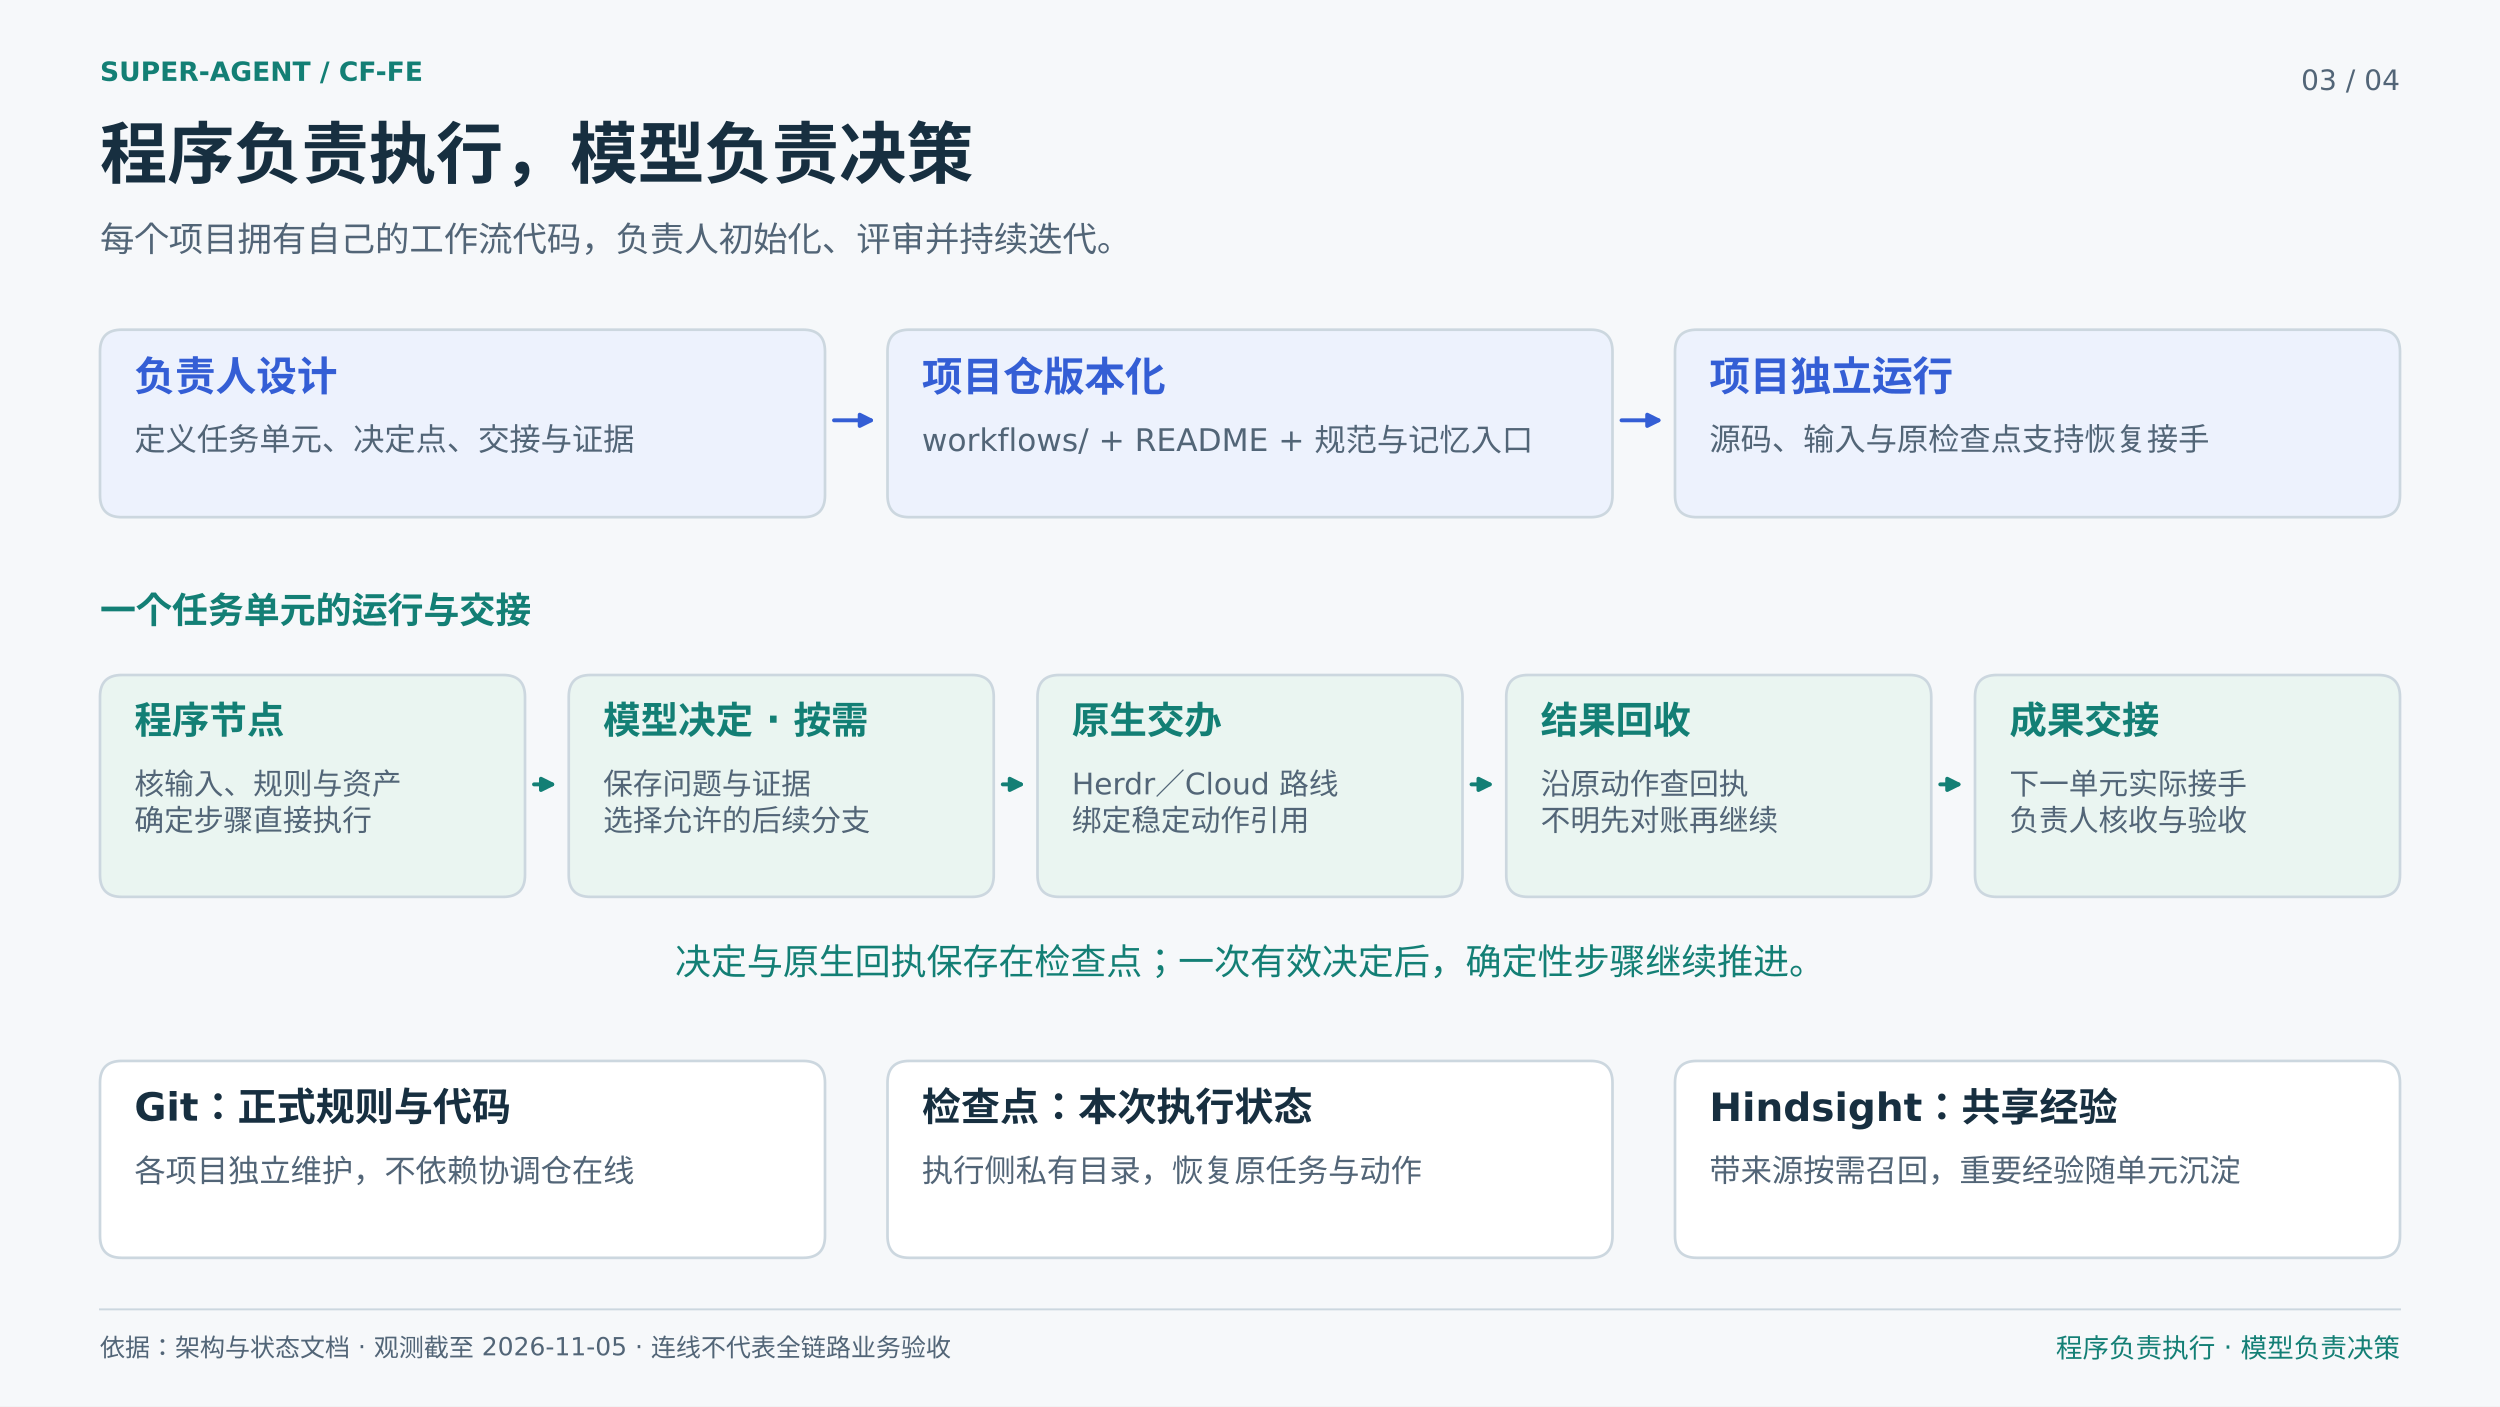
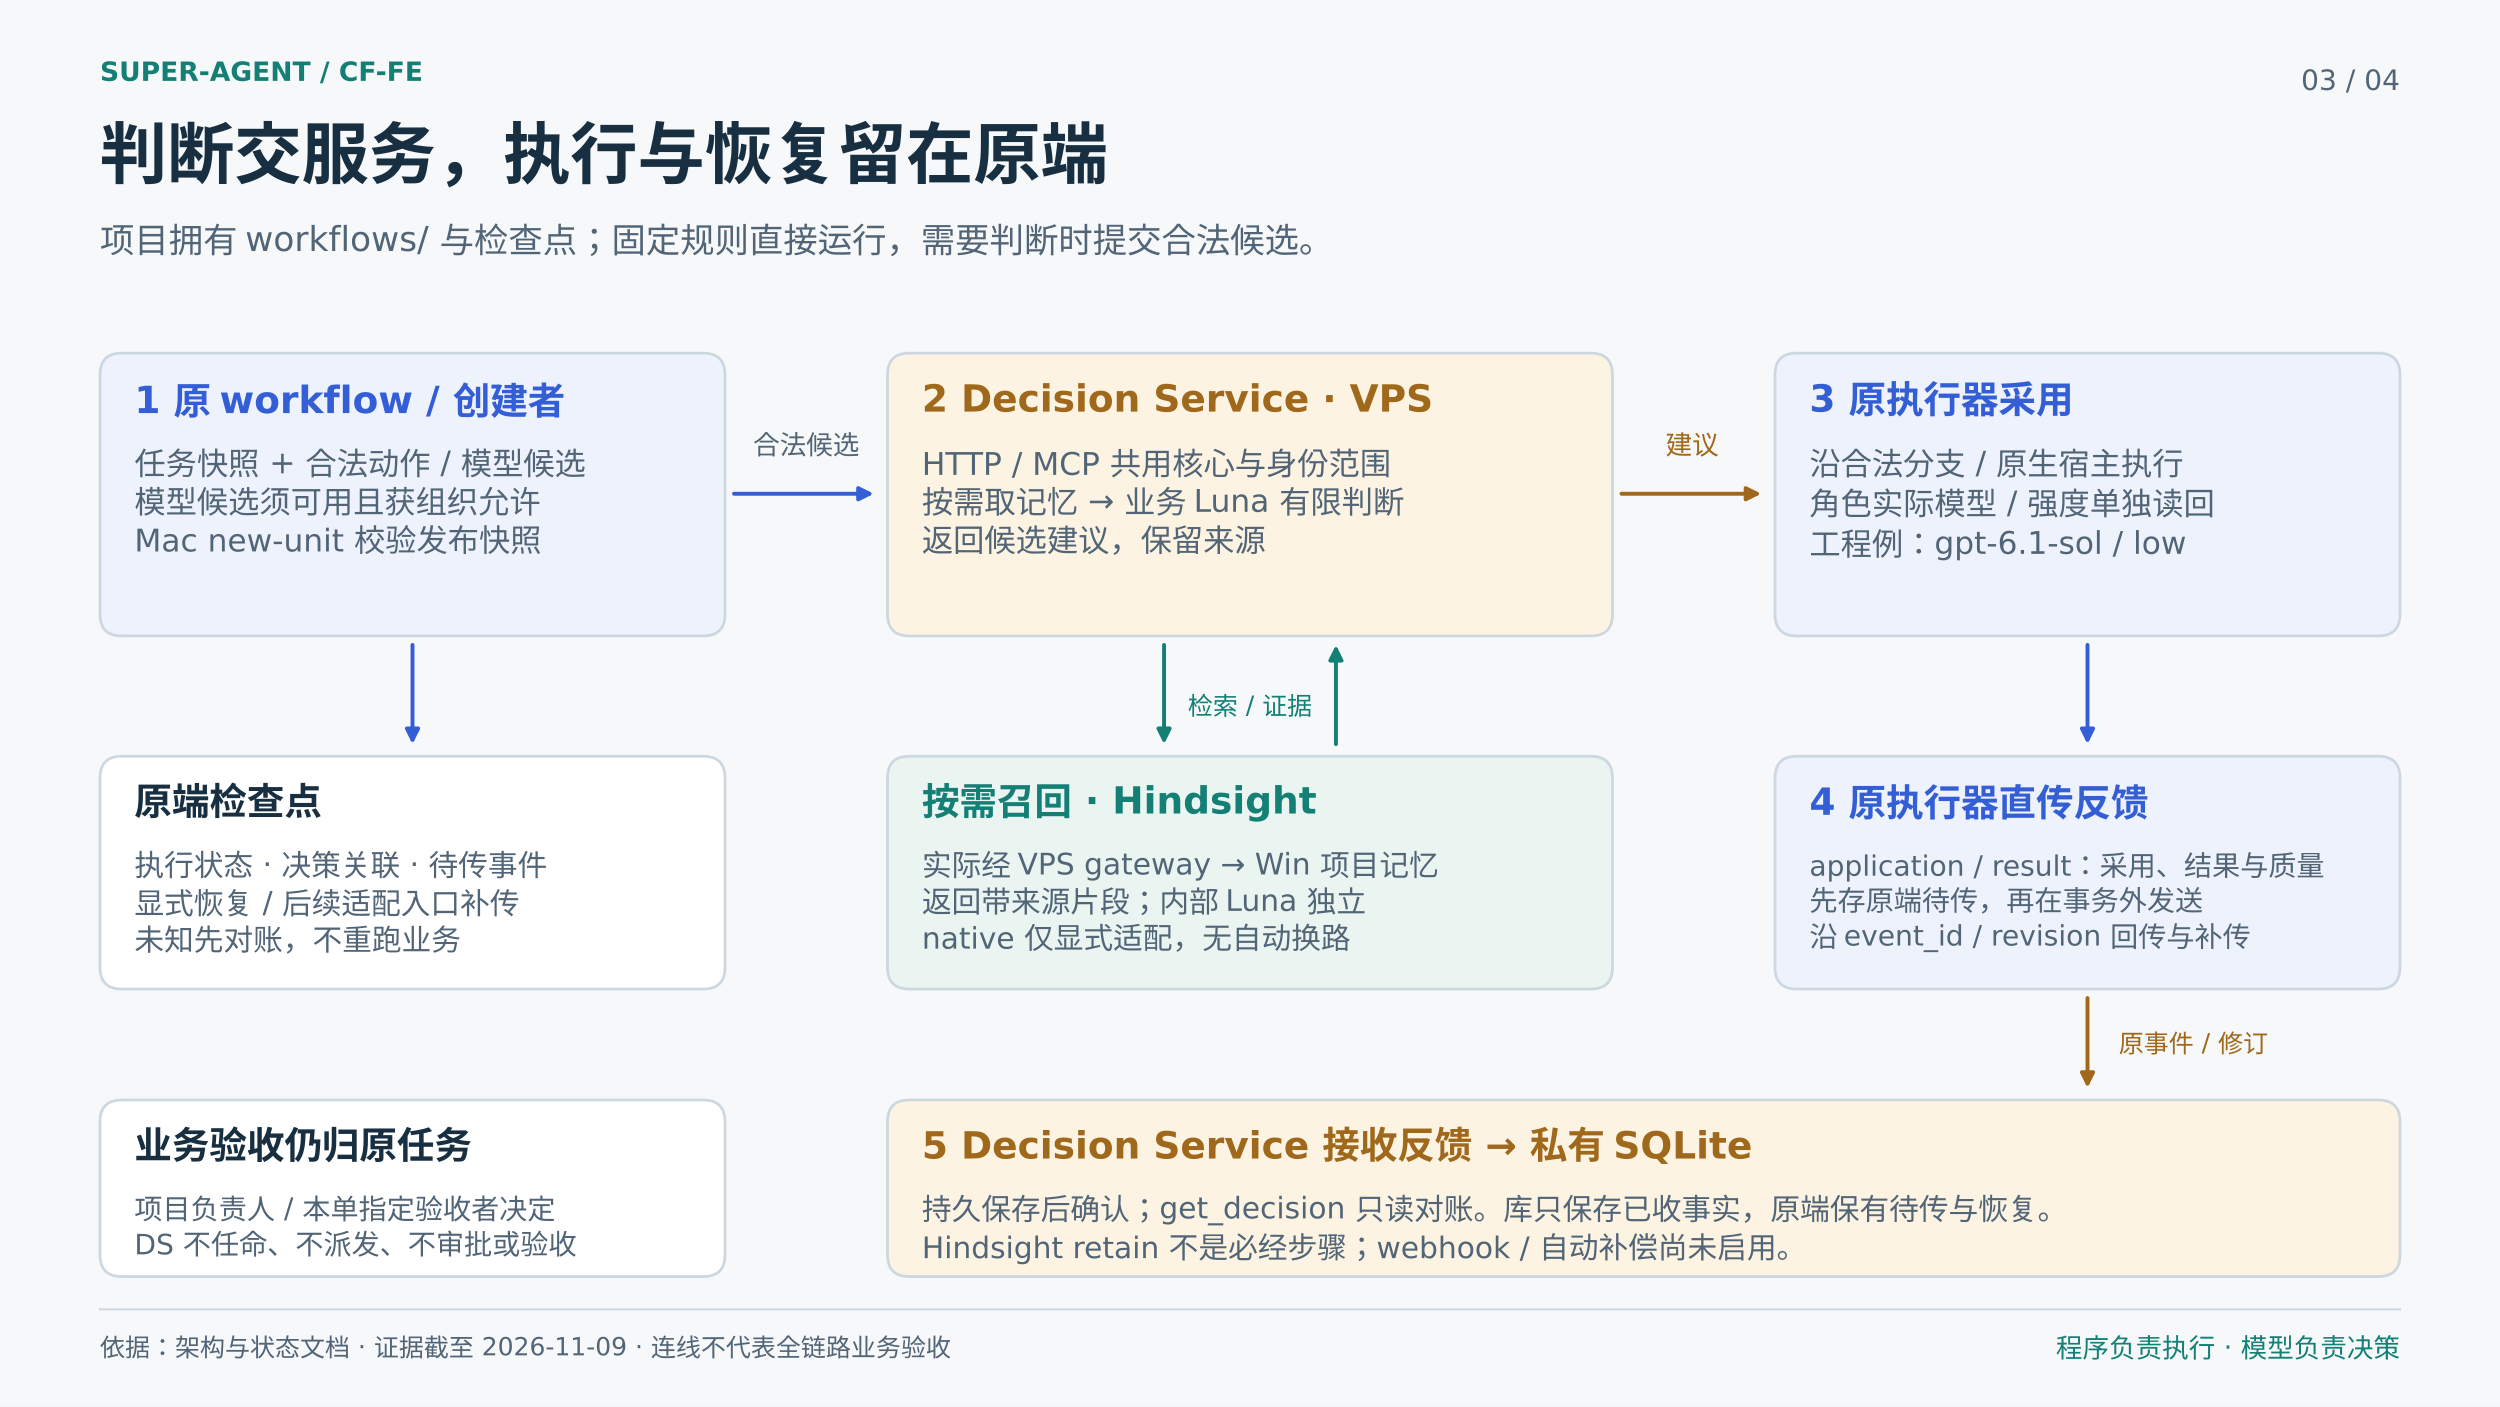
<svg xmlns="http://www.w3.org/2000/svg" xmlns:xlink="http://www.w3.org/1999/xlink" width="1152pt" height="648pt" viewBox="0 0 1152 648" version="1.1">
  <defs>
    <style type="text/css">*{stroke-linejoin: round; stroke-linecap: butt}</style>
  </defs>
  <g id="figure_1">
    <g id="patch_1">
      <path d="M 0 648 L 1152 648 L 1152 0 L 0 0 z " style="fill: #f6f8fa" />
    </g>
    <g id="axes_1">
      <g id="line2d_1">
-         <path d="M 46.08 603.36 L 1105.92 603.36 " clip-path="url(#p9e7b6d9dd5)" style="fill: none; stroke: #ccd7df; stroke-width: 0.9; stroke-linecap: square" />
+         <path d="M 46.08 603.36 L 1105.92 603.36 " clip-path="url(#p9c620497a3)" style="fill: none; stroke: #ccd7df; stroke-width: 0.9; stroke-linecap: square" />
      </g>
      <g id="patch_2">
-         <path d="M 56.16 151.92 L 370.08 151.92 Q 380.16 151.92 380.16 162 L 380.16 228.24 Q 380.16 238.32 370.08 238.32 L 56.16 238.32 Q 46.08 238.32 46.08 228.24 L 46.08 162 Q 46.08 151.92 56.16 151.92 z " clip-path="url(#p9e7b6d9dd5)" style="fill: #edf2fd; stroke: #ccd7df; stroke-width: 1.25; stroke-linejoin: miter" />
+         <path d="M 56.16 162.72 L 324 162.72 Q 334.08 162.72 334.08 172.8 L 334.08 282.96 Q 334.08 293.04 324 293.04 L 56.16 293.04 Q 46.08 293.04 46.08 282.96 L 46.08 172.8 Q 46.08 162.72 56.16 162.72 z " clip-path="url(#p9c620497a3)" style="fill: #edf2fd; stroke: #ccd7df; stroke-width: 1.25; stroke-linejoin: miter" />
      </g>
      <g id="patch_3">
-         <path d="M 419.04 151.92 L 732.96 151.92 Q 743.04 151.92 743.04 162 L 743.04 228.24 Q 743.04 238.32 732.96 238.32 L 419.04 238.32 Q 408.96 238.32 408.96 228.24 L 408.96 162 Q 408.96 151.92 419.04 151.92 z " clip-path="url(#p9e7b6d9dd5)" style="fill: #edf2fd; stroke: #ccd7df; stroke-width: 1.25; stroke-linejoin: miter" />
+         <path d="M 419.04 162.72 L 732.96 162.72 Q 743.04 162.72 743.04 172.8 L 743.04 282.96 Q 743.04 293.04 732.96 293.04 L 419.04 293.04 Q 408.96 293.04 408.96 282.96 L 408.96 172.8 Q 408.96 162.72 419.04 162.72 z " clip-path="url(#p9c620497a3)" style="fill: #fcf3e2; stroke: #ccd7df; stroke-width: 1.25; stroke-linejoin: miter" />
      </g>
      <g id="patch_4">
-         <path d="M 781.92 151.92 L 1095.84 151.92 Q 1105.92 151.92 1105.92 162 L 1105.92 228.24 Q 1105.92 238.32 1095.84 238.32 L 781.92 238.32 Q 771.84 238.32 771.84 228.24 L 771.84 162 Q 771.84 151.92 781.92 151.92 z " clip-path="url(#p9e7b6d9dd5)" style="fill: #edf2fd; stroke: #ccd7df; stroke-width: 1.25; stroke-linejoin: miter" />
+         <path d="M 828 162.72 L 1095.84 162.72 Q 1105.92 162.72 1105.92 172.8 L 1105.92 282.96 Q 1105.92 293.04 1095.84 293.04 L 828 293.04 Q 817.92 293.04 817.92 282.96 L 817.92 172.8 Q 817.92 162.72 828 162.72 z " clip-path="url(#p9c620497a3)" style="fill: #edf2fd; stroke: #ccd7df; stroke-width: 1.25; stroke-linejoin: miter" />
      </g>
      <g id="patch_5">
-         <path d="M 56.16 311.04 L 231.84 311.04 Q 241.92 311.04 241.92 321.12 L 241.92 403.2 Q 241.92 413.28 231.84 413.28 L 56.16 413.28 Q 46.08 413.28 46.08 403.2 L 46.08 321.12 Q 46.08 311.04 56.16 311.04 z " clip-path="url(#p9e7b6d9dd5)" style="fill: #eaf5f1; stroke: #ccd7df; stroke-width: 1.25; stroke-linejoin: miter" />
+         <path d="M 56.16 348.48 L 324 348.48 Q 334.08 348.48 334.08 358.56 L 334.08 445.68 Q 334.08 455.76 324 455.76 L 56.16 455.76 Q 46.08 455.76 46.08 445.68 L 46.08 358.56 Q 46.08 348.48 56.16 348.48 z " clip-path="url(#p9c620497a3)" style="fill: #ffffff; stroke: #ccd7df; stroke-width: 1.25; stroke-linejoin: miter" />
      </g>
      <g id="patch_6">
-         <path d="M 272.16 311.04 L 447.84 311.04 Q 457.92 311.04 457.92 321.12 L 457.92 403.2 Q 457.92 413.28 447.84 413.28 L 272.16 413.28 Q 262.08 413.28 262.08 403.2 L 262.08 321.12 Q 262.08 311.04 272.16 311.04 z " clip-path="url(#p9e7b6d9dd5)" style="fill: #eaf5f1; stroke: #ccd7df; stroke-width: 1.25; stroke-linejoin: miter" />
+         <path d="M 419.04 348.48 L 732.96 348.48 Q 743.04 348.48 743.04 358.56 L 743.04 445.68 Q 743.04 455.76 732.96 455.76 L 419.04 455.76 Q 408.96 455.76 408.96 445.68 L 408.96 358.56 Q 408.96 348.48 419.04 348.48 z " clip-path="url(#p9c620497a3)" style="fill: #eaf5f1; stroke: #ccd7df; stroke-width: 1.25; stroke-linejoin: miter" />
      </g>
      <g id="patch_7">
-         <path d="M 488.16 311.04 L 663.84 311.04 Q 673.92 311.04 673.92 321.12 L 673.92 403.2 Q 673.92 413.28 663.84 413.28 L 488.16 413.28 Q 478.08 413.28 478.08 403.2 L 478.08 321.12 Q 478.08 311.04 488.16 311.04 z " clip-path="url(#p9e7b6d9dd5)" style="fill: #eaf5f1; stroke: #ccd7df; stroke-width: 1.25; stroke-linejoin: miter" />
+         <path d="M 828 348.48 L 1095.84 348.48 Q 1105.92 348.48 1105.92 358.56 L 1105.92 445.68 Q 1105.92 455.76 1095.84 455.76 L 828 455.76 Q 817.92 455.76 817.92 445.68 L 817.92 358.56 Q 817.92 348.48 828 348.48 z " clip-path="url(#p9c620497a3)" style="fill: #edf2fd; stroke: #ccd7df; stroke-width: 1.25; stroke-linejoin: miter" />
      </g>
      <g id="patch_8">
-         <path d="M 704.16 311.04 L 879.84 311.04 Q 889.92 311.04 889.92 321.12 L 889.92 403.2 Q 889.92 413.28 879.84 413.28 L 704.16 413.28 Q 694.08 413.28 694.08 403.2 L 694.08 321.12 Q 694.08 311.04 704.16 311.04 z " clip-path="url(#p9e7b6d9dd5)" style="fill: #eaf5f1; stroke: #ccd7df; stroke-width: 1.25; stroke-linejoin: miter" />
+         <path d="M 56.16 506.88 L 324 506.88 Q 334.08 506.88 334.08 516.96 L 334.08 578.16 Q 334.08 588.24 324 588.24 L 56.16 588.24 Q 46.08 588.24 46.08 578.16 L 46.08 516.96 Q 46.08 506.88 56.16 506.88 z " clip-path="url(#p9c620497a3)" style="fill: #ffffff; stroke: #ccd7df; stroke-width: 1.25; stroke-linejoin: miter" />
      </g>
      <g id="patch_9">
-         <path d="M 920.16 311.04 L 1095.84 311.04 Q 1105.92 311.04 1105.92 321.12 L 1105.92 403.2 Q 1105.92 413.28 1095.84 413.28 L 920.16 413.28 Q 910.08 413.28 910.08 403.2 L 910.08 321.12 Q 910.08 311.04 920.16 311.04 z " clip-path="url(#p9e7b6d9dd5)" style="fill: #eaf5f1; stroke: #ccd7df; stroke-width: 1.25; stroke-linejoin: miter" />
+         <path d="M 419.04 506.88 L 1095.84 506.88 Q 1105.92 506.88 1105.92 516.96 L 1105.92 578.16 Q 1105.92 588.24 1095.84 588.24 L 419.04 588.24 Q 408.96 588.24 408.96 578.16 L 408.96 516.96 Q 408.96 506.88 419.04 506.88 z " clip-path="url(#p9c620497a3)" style="fill: #fcf3e2; stroke: #ccd7df; stroke-width: 1.25; stroke-linejoin: miter" />
      </g>
      <g id="patch_10">
-         <path d="M 56.16 488.88 L 370.08 488.88 Q 380.16 488.88 380.16 498.96 L 380.16 569.52 Q 380.16 579.6 370.08 579.6 L 56.16 579.6 Q 46.08 579.6 46.08 569.52 L 46.08 498.96 Q 46.08 488.88 56.16 488.88 z " clip-path="url(#p9e7b6d9dd5)" style="fill: #ffffff; stroke: #ccd7df; stroke-width: 1.25; stroke-linejoin: miter" />
+         <path d="M 338.24 227.52 Q 370.441 227.52 400.63 227.52 " clip-path="url(#p9c620497a3)" style="fill: none; stroke: #345ed5; stroke-width: 1.8; stroke-linecap: round" />
+         <path d="M 395.43 224.92 L 400.63 227.52 L 395.43 230.12 z " clip-path="url(#p9c620497a3)" style="fill: #345ed5; stroke: #345ed5; stroke-width: 1.8; stroke-linecap: round" />
      </g>
      <g id="patch_11">
-         <path d="M 419.04 488.88 L 732.96 488.88 Q 743.04 488.88 743.04 498.96 L 743.04 569.52 Q 743.04 579.6 732.96 579.6 L 419.04 579.6 Q 408.96 579.6 408.96 569.52 L 408.96 498.96 Q 408.96 488.88 419.04 488.88 z " clip-path="url(#p9e7b6d9dd5)" style="fill: #ffffff; stroke: #ccd7df; stroke-width: 1.25; stroke-linejoin: miter" />
+         <path d="M 747.2 227.52 Q 779.401 227.52 809.59 227.52 " clip-path="url(#p9c620497a3)" style="fill: none; stroke: #9f681b; stroke-width: 1.8; stroke-linecap: round" />
+         <path d="M 804.39 224.92 L 809.59 227.52 L 804.39 230.12 z " clip-path="url(#p9c620497a3)" style="fill: #9f681b; stroke: #9f681b; stroke-width: 1.8; stroke-linecap: round" />
      </g>
      <g id="patch_12">
-         <path d="M 781.92 488.88 L 1095.84 488.88 Q 1105.92 488.88 1105.92 498.96 L 1105.92 569.52 Q 1105.92 579.6 1095.84 579.6 L 781.92 579.6 Q 771.84 579.6 771.84 569.52 L 771.84 498.96 Q 771.84 488.88 781.92 488.88 z " clip-path="url(#p9e7b6d9dd5)" style="fill: #ffffff; stroke: #ccd7df; stroke-width: 1.25; stroke-linejoin: miter" />
+         <path d="M 190.08 297.198 Q 190.08 320.039 190.08 340.868 " clip-path="url(#p9c620497a3)" style="fill: none; stroke: #345ed5; stroke-width: 1.8; stroke-linecap: round" />
+         <path d="M 192.68 335.668 L 190.08 340.868 L 187.48 335.668 z " clip-path="url(#p9c620497a3)" style="fill: #345ed5; stroke: #345ed5; stroke-width: 1.8; stroke-linecap: round" />
      </g>
      <g id="patch_13">
-         <path d="M 384.32 193.68 Q 393.839 193.68 401.347 193.68 " clip-path="url(#p9e7b6d9dd5)" style="fill: none; stroke: #345ed5; stroke-width: 1.8; stroke-linecap: round" />
-         <path d="M 396.147 191.08 L 401.347 193.68 L 396.147 196.28 z " clip-path="url(#p9e7b6d9dd5)" style="fill: #345ed5; stroke: #345ed5; stroke-width: 1.8; stroke-linecap: round" />
+         <path d="M 536.4 297.198 Q 536.4 320.039 536.4 340.868 " clip-path="url(#p9c620497a3)" style="fill: none; stroke: #137f75; stroke-width: 1.8; stroke-linecap: round" />
+         <path d="M 539 335.668 L 536.4 340.868 L 533.8 335.668 z " clip-path="url(#p9c620497a3)" style="fill: #137f75; stroke: #137f75; stroke-width: 1.8; stroke-linecap: round" />
      </g>
      <g id="patch_14">
-         <path d="M 747.2 193.68 Q 756.719 193.68 764.227 193.68 " clip-path="url(#p9e7b6d9dd5)" style="fill: none; stroke: #345ed5; stroke-width: 1.8; stroke-linecap: round" />
-         <path d="M 759.027 191.08 L 764.227 193.68 L 759.027 196.28 z " clip-path="url(#p9e7b6d9dd5)" style="fill: #345ed5; stroke: #345ed5; stroke-width: 1.8; stroke-linecap: round" />
+         <path d="M 615.6 342.882 Q 615.6 320.041 615.6 299.212 " clip-path="url(#p9c620497a3)" style="fill: none; stroke: #137f75; stroke-width: 1.8; stroke-linecap: round" />
+         <path d="M 613 304.412 L 615.6 299.212 L 618.2 304.412 z " clip-path="url(#p9c620497a3)" style="fill: #137f75; stroke: #137f75; stroke-width: 1.8; stroke-linecap: round" />
      </g>
      <g id="patch_15">
-         <path d="M 246.08 361.44 Q 251.28 361.44 254.467 361.44 " clip-path="url(#p9e7b6d9dd5)" style="fill: none; stroke: #137f75; stroke-width: 1.8; stroke-linecap: round" />
-         <path d="M 249.267 358.84 L 254.467 361.44 L 249.267 364.04 z " clip-path="url(#p9e7b6d9dd5)" style="fill: #137f75; stroke: #137f75; stroke-width: 1.8; stroke-linecap: round" />
+         <path d="M 961.92 297.198 Q 961.92 320.039 961.92 340.868 " clip-path="url(#p9c620497a3)" style="fill: none; stroke: #345ed5; stroke-width: 1.8; stroke-linecap: round" />
+         <path d="M 964.52 335.668 L 961.92 340.868 L 959.32 335.668 z " clip-path="url(#p9c620497a3)" style="fill: #345ed5; stroke: #345ed5; stroke-width: 1.8; stroke-linecap: round" />
      </g>
      <g id="patch_16">
-         <path d="M 462.08 361.44 Q 467.28 361.44 470.467 361.44 " clip-path="url(#p9e7b6d9dd5)" style="fill: none; stroke: #137f75; stroke-width: 1.8; stroke-linecap: round" />
-         <path d="M 465.267 358.84 L 470.467 361.44 L 465.267 364.04 z " clip-path="url(#p9e7b6d9dd5)" style="fill: #137f75; stroke: #137f75; stroke-width: 1.8; stroke-linecap: round" />
-       </g>
-       <g id="patch_17">
-         <path d="M 678.08 361.44 Q 683.28 361.44 686.467 361.44 " clip-path="url(#p9e7b6d9dd5)" style="fill: none; stroke: #137f75; stroke-width: 1.8; stroke-linecap: round" />
-         <path d="M 681.267 358.84 L 686.467 361.44 L 681.267 364.04 z " clip-path="url(#p9e7b6d9dd5)" style="fill: #137f75; stroke: #137f75; stroke-width: 1.8; stroke-linecap: round" />
-       </g>
-       <g id="patch_18">
-         <path d="M 894.08 361.44 Q 899.28 361.44 902.467 361.44 " clip-path="url(#p9e7b6d9dd5)" style="fill: none; stroke: #137f75; stroke-width: 1.8; stroke-linecap: round" />
-         <path d="M 897.267 358.84 L 902.467 361.44 L 897.267 364.04 z " clip-path="url(#p9e7b6d9dd5)" style="fill: #137f75; stroke: #137f75; stroke-width: 1.8; stroke-linecap: round" />
+         <path d="M 961.92 459.922 Q 961.92 480.602 961.92 499.27 " clip-path="url(#p9c620497a3)" style="fill: none; stroke: #9f681b; stroke-width: 1.8; stroke-linecap: round" />
+         <path d="M 964.52 494.07 L 961.92 499.27 L 959.32 494.07 z " clip-path="url(#p9c620497a3)" style="fill: #9f681b; stroke: #9f681b; stroke-width: 1.8; stroke-linecap: round" />
      </g>
      <g id="text_1">
        <text style="fill: #137f75; font: 700 12.24px 'DejaVu Sans', 'Bitstream Vera Sans', 'Computer Modern Sans Serif', 'Lucida Grande', 'Verdana', 'Geneva', 'Lucid', 'Arial', 'Helvetica', 'Avant Garde', sans-serif; text-anchor: start" x="46.08" y="37.274" transform="rotate(-0 46.08 37.2744)">SUPER-AGENT  /  CF-FE</text>
      </g>
      <g id="text_2">
-         <text style="fill: #172f40; font: 700 30.96px 'DejaVu Sans', 'Bitstream Vera Sans', 'Computer Modern Sans Serif', 'Lucida Grande', 'Verdana', 'Geneva', 'Lucid', 'Arial', 'Helvetica', 'Avant Garde', sans-serif; text-anchor: start" x="46.08" y="81.958" transform="rotate(-0 46.08 81.9576)">程序负责执行，模型负责决策</text>
+         <text style="fill: #172f40; font: 700 30.96px 'DejaVu Sans', 'Bitstream Vera Sans', 'Computer Modern Sans Serif', 'Lucida Grande', 'Verdana', 'Geneva', 'Lucid', 'Arial', 'Helvetica', 'Avant Garde', sans-serif; text-anchor: start" x="46.08" y="82.079" transform="rotate(-0 46.08 82.07854)">判断交服务，执行与恢复留在原端</text>
      </g>
      <g id="text_3">
-         <text style="fill: #526577; font: 15.84px 'DejaVu Sans', 'Bitstream Vera Sans', 'Computer Modern Sans Serif', 'Lucida Grande', 'Verdana', 'Geneva', 'Lucid', 'Arial', 'Helvetica', 'Avant Garde', sans-serif; text-anchor: start" x="46.08" y="115.823" transform="rotate(-0 46.08 115.8226)">每个项目拥有自己的工作流代码，负责人初始化、评审并持续迭代。</text>
+         <text style="fill: #526577; font: 15.84px 'DejaVu Sans', 'Bitstream Vera Sans', 'Computer Modern Sans Serif', 'Lucida Grande', 'Verdana', 'Geneva', 'Lucid', 'Arial', 'Helvetica', 'Avant Garde', sans-serif; text-anchor: start" x="46.08" y="116.377" transform="rotate(-0 46.08 116.377)">项目拥有 workflows/ 与检查点；固定规则直接运行，需要判断时提交合法候选。</text>
      </g>
      <g id="text_4">
        <text style="fill: #526577; font: 12.96px 'DejaVu Sans', 'Bitstream Vera Sans', 'Computer Modern Sans Serif', 'Lucida Grande', 'Verdana', 'Geneva', 'Lucid', 'Arial', 'Helvetica', 'Avant Garde', sans-serif; text-anchor: end" x="1105.92" y="41.458" transform="rotate(-0 1105.92 41.4576)">03 / 04</text>
      </g>
      <g id="text_5">
        <a xlink:href="https://github.com/CF-FE/herdr-4-codexcloud/blob/main/docs/architecture.md">
-           <text style="fill: #526577; font: 11.52px 'DejaVu Sans', 'Bitstream Vera Sans', 'Computer Modern Sans Serif', 'Lucida Grande', 'Verdana', 'Geneva', 'Lucid', 'Arial', 'Helvetica', 'Avant Garde', sans-serif; text-anchor: start" x="46.08" y="625.046" transform="rotate(-0 46.08 625.0464)">依据：架构与状态文档 · 观测截至 2026-11-05 · 连线不代表全链路业务验收</text>
+           <text style="fill: #526577; font: 11.52px 'DejaVu Sans', 'Bitstream Vera Sans', 'Computer Modern Sans Serif', 'Lucida Grande', 'Verdana', 'Geneva', 'Lucid', 'Arial', 'Helvetica', 'Avant Garde', sans-serif; text-anchor: start" x="46.08" y="625.046" transform="rotate(-0 46.08 625.0464)">依据：架构与状态文档 · 证据截至 2026-11-09 · 连线不代表全链路业务验收</text>
        </a>
      </g>
      <g id="text_6">
        <text style="fill: #137f75; font: 12.24px 'DejaVu Sans', 'Bitstream Vera Sans', 'Computer Modern Sans Serif', 'Lucida Grande', 'Verdana', 'Geneva', 'Lucid', 'Arial', 'Helvetica', 'Avant Garde', sans-serif; text-anchor: end" x="1105.92" y="625.514" transform="rotate(-0 1105.92 625.5144)">程序负责执行 · 模型负责决策</text>
      </g>
      <g id="text_7">
-         <text style="fill: #345ed5; font: 700 18.72px 'DejaVu Sans', 'Bitstream Vera Sans', 'Computer Modern Sans Serif', 'Lucida Grande', 'Verdana', 'Geneva', 'Lucid', 'Arial', 'Helvetica', 'Avant Garde', sans-serif; text-anchor: start" x="61.92" y="180.043" transform="rotate(-0 61.92 180.0432)">负责人设计</text>
+         <text style="fill: #345ed5; font: 700 17.28px 'DejaVu Sans', 'Bitstream Vera Sans', 'Computer Modern Sans Serif', 'Lucida Grande', 'Verdana', 'Geneva', 'Lucid', 'Arial', 'Helvetica', 'Avant Garde', sans-serif; text-anchor: start" x="61.92" y="190.333" transform="rotate(-0 61.92 190.3329)">1  原 workflow / 创建者</text>
      </g>
      <g id="text_8">
-         <text style="fill: #526577; font: 14.4px 'DejaVu Sans', 'Bitstream Vera Sans', 'Computer Modern Sans Serif', 'Lucida Grande', 'Verdana', 'Geneva', 'Lucid', 'Arial', 'Helvetica', 'Avant Garde', sans-serif; text-anchor: start" x="61.92" y="207.547" transform="rotate(-0 61.92 207.5468)">定义任务单元、决定点、交接与证据</text>
+         <text style="fill: #526577; font: 14.4px 'DejaVu Sans', 'Bitstream Vera Sans', 'Computer Modern Sans Serif', 'Lucida Grande', 'Verdana', 'Geneva', 'Lucid', 'Arial', 'Helvetica', 'Avant Garde', sans-serif" transform="translate(61.92 218.7788)">任务快照 + 合法动作 / 模型候选</text>
+         <text style="fill: #526577; font: 14.4px 'DejaVu Sans', 'Bitstream Vera Sans', 'Computer Modern Sans Serif', 'Lucida Grande', 'Verdana', 'Geneva', 'Lucid', 'Arial', 'Helvetica', 'Avant Garde', sans-serif" transform="translate(61.92 236.4399)">模型候选须可用且获组织允许</text>
+         <text style="fill: #526577; font: 14.4px 'DejaVu Sans', 'Bitstream Vera Sans', 'Computer Modern Sans Serif', 'Lucida Grande', 'Verdana', 'Geneva', 'Lucid', 'Arial', 'Helvetica', 'Avant Garde', sans-serif" transform="translate(61.92 254.101)">Mac new-unit 校验发布快照</text>
      </g>
      <g id="text_9">
-         <text style="fill: #345ed5; font: 700 18.72px 'DejaVu Sans', 'Bitstream Vera Sans', 'Computer Modern Sans Serif', 'Lucida Grande', 'Verdana', 'Geneva', 'Lucid', 'Arial', 'Helvetica', 'Avant Garde', sans-serif; text-anchor: start" x="424.8" y="180.213" transform="rotate(-0 424.8 180.2129)">项目仓版本化</text>
+         <text style="fill: #9f681b; font: 700 17.28px 'DejaVu Sans', 'Bitstream Vera Sans', 'Computer Modern Sans Serif', 'Lucida Grande', 'Verdana', 'Geneva', 'Lucid', 'Arial', 'Helvetica', 'Avant Garde', sans-serif; text-anchor: start" x="424.8" y="189.677" transform="rotate(-0 424.8 189.6768)">2  Decision Service · VPS</text>
      </g>
      <g id="text_10">
-         <text style="fill: #526577; font: 14.4px 'DejaVu Sans', 'Bitstream Vera Sans', 'Computer Modern Sans Serif', 'Lucida Grande', 'Verdana', 'Geneva', 'Lucid', 'Arial', 'Helvetica', 'Avant Garde', sans-serif; text-anchor: start" x="424.8" y="207.835" transform="rotate(-0 424.8 207.8348)">workflows/ + README + 规范与记忆入口</text>
+         <text style="fill: #526577; font: 14.4px 'DejaVu Sans', 'Bitstream Vera Sans', 'Computer Modern Sans Serif', 'Lucida Grande', 'Verdana', 'Geneva', 'Lucid', 'Arial', 'Helvetica', 'Avant Garde', sans-serif" transform="translate(424.8 218.8237)">HTTP / MCP 共用核心与身份范围</text>
+         <text style="fill: #526577; font: 14.4px 'DejaVu Sans', 'Bitstream Vera Sans', 'Computer Modern Sans Serif', 'Lucida Grande', 'Verdana', 'Geneva', 'Lucid', 'Arial', 'Helvetica', 'Avant Garde', sans-serif" transform="translate(424.8 236.4849)">按需取记忆 → 业务 Luna 有限判断</text>
+         <text style="fill: #526577; font: 14.4px 'DejaVu Sans', 'Bitstream Vera Sans', 'Computer Modern Sans Serif', 'Lucida Grande', 'Verdana', 'Geneva', 'Lucid', 'Arial', 'Helvetica', 'Avant Garde', sans-serif" transform="translate(424.8 254.1461)">返回候选建议，保留来源</text>
      </g>
      <g id="text_11">
-         <text style="fill: #345ed5; font: 700 18.72px 'DejaVu Sans', 'Bitstream Vera Sans', 'Computer Modern Sans Serif', 'Lucida Grande', 'Verdana', 'Geneva', 'Lucid', 'Arial', 'Helvetica', 'Avant Garde', sans-serif; text-anchor: start" x="787.68" y="180.043" transform="rotate(-0 787.68 180.0432)">项目独立运行</text>
+         <text style="fill: #345ed5; font: 700 17.28px 'DejaVu Sans', 'Bitstream Vera Sans', 'Computer Modern Sans Serif', 'Lucida Grande', 'Verdana', 'Geneva', 'Lucid', 'Arial', 'Helvetica', 'Avant Garde', sans-serif; text-anchor: start" x="833.76" y="189.677" transform="rotate(-0 833.76 189.6768)">3  原执行器采用</text>
      </g>
      <g id="text_12">
-         <text style="fill: #526577; font: 14.4px 'DejaVu Sans', 'Bitstream Vera Sans', 'Computer Modern Sans Serif', 'Lucida Grande', 'Verdana', 'Geneva', 'Lucid', 'Arial', 'Helvetica', 'Avant Garde', sans-serif; text-anchor: start" x="787.68" y="207.504" transform="rotate(-0 787.68 207.504)">源码、输入与原检查点支持恢复接手</text>
+         <text style="fill: #526577; font: 14.4px 'DejaVu Sans', 'Bitstream Vera Sans', 'Computer Modern Sans Serif', 'Lucida Grande', 'Verdana', 'Geneva', 'Lucid', 'Arial', 'Helvetica', 'Avant Garde', sans-serif" transform="translate(833.76 218.8508)">沿合法分支 / 原生宿主执行</text>
+         <text style="fill: #526577; font: 14.4px 'DejaVu Sans', 'Bitstream Vera Sans', 'Computer Modern Sans Serif', 'Lucida Grande', 'Verdana', 'Geneva', 'Lucid', 'Arial', 'Helvetica', 'Avant Garde', sans-serif" transform="translate(833.76 237.2318)">角色实际模型 / 强度单独读回</text>
+         <text style="fill: #526577; font: 14.4px 'DejaVu Sans', 'Bitstream Vera Sans', 'Computer Modern Sans Serif', 'Lucida Grande', 'Verdana', 'Geneva', 'Lucid', 'Arial', 'Helvetica', 'Avant Garde', sans-serif" transform="translate(833.76 255.8649)">工程例：gpt-6.1-sol / low</text>
      </g>
      <g id="text_13">
-         <text style="fill: #137f75; font: 700 16.56px 'DejaVu Sans', 'Bitstream Vera Sans', 'Computer Modern Sans Serif', 'Lucida Grande', 'Verdana', 'Geneva', 'Lucid', 'Arial', 'Helvetica', 'Avant Garde', sans-serif; text-anchor: start" x="46.08" y="287.063" transform="rotate(-0 46.08 287.0628)">一个任务单元的运行与交接</text>
+         <text style="fill: #526577; font: 12.24px 'DejaVu Sans', 'Bitstream Vera Sans', 'Computer Modern Sans Serif', 'Lucida Grande', 'Verdana', 'Geneva', 'Lucid', 'Arial', 'Helvetica', 'Avant Garde', sans-serif; text-anchor: middle" x="371.52" y="209.354" transform="rotate(-0 371.52 209.3544)">合法候选</text>
      </g>
      <g id="text_14">
-         <text style="fill: #137f75; font: 700 17.28px 'DejaVu Sans', 'Bitstream Vera Sans', 'Computer Modern Sans Serif', 'Lucida Grande', 'Verdana', 'Geneva', 'Lucid', 'Arial', 'Helvetica', 'Avant Garde', sans-serif; text-anchor: start" x="61.92" y="337.997" transform="rotate(-0 61.92 337.9968)">程序节点</text>
+         <text style="fill: #9f681b; font: 12.24px 'DejaVu Sans', 'Bitstream Vera Sans', 'Computer Modern Sans Serif', 'Lucida Grande', 'Verdana', 'Geneva', 'Lucid', 'Arial', 'Helvetica', 'Avant Garde', sans-serif; text-anchor: middle" x="779.76" y="209.354" transform="rotate(-0 779.76 209.3544)">建议</text>
      </g>
      <g id="text_15">
-         <text style="fill: #526577; font: 13.68px 'DejaVu Sans', 'Bitstream Vera Sans', 'Computer Modern Sans Serif', 'Lucida Grande', 'Verdana', 'Geneva', 'Lucid', 'Arial', 'Helvetica', 'Avant Garde', sans-serif" transform="translate(61.92 366.0408)">核输入、规则与资产</text>
-         <text style="fill: #526577; font: 13.68px 'DejaVu Sans', 'Bitstream Vera Sans', 'Computer Modern Sans Serif', 'Lucida Grande', 'Verdana', 'Geneva', 'Lucid', 'Arial', 'Helvetica', 'Avant Garde', sans-serif" transform="translate(61.92 382.8189)">确定步骤直接执行</text>
+         <text style="fill: #172f40; font: 700 17.28px 'DejaVu Sans', 'Bitstream Vera Sans', 'Computer Modern Sans Serif', 'Lucida Grande', 'Verdana', 'Geneva', 'Lucid', 'Arial', 'Helvetica', 'Avant Garde', sans-serif; text-anchor: start" x="61.92" y="375.437" transform="rotate(-0 61.92 375.4368)">原端检查点</text>
      </g>
      <g id="text_16">
-         <text style="fill: #137f75; font: 700 17.28px 'DejaVu Sans', 'Bitstream Vera Sans', 'Computer Modern Sans Serif', 'Lucida Grande', 'Verdana', 'Geneva', 'Lucid', 'Arial', 'Helvetica', 'Avant Garde', sans-serif; text-anchor: start" x="277.92" y="337.997" transform="rotate(-0 277.92 337.9968)">模型决定 · 按需</text>
+         <text style="fill: #526577; font: 13.68px 'DejaVu Sans', 'Bitstream Vera Sans', 'Computer Modern Sans Serif', 'Lucida Grande', 'Verdana', 'Geneva', 'Lucid', 'Arial', 'Helvetica', 'Avant Garde', sans-serif" transform="translate(61.92 403.577)">执行状态 · 决策关联 · 待传事件</text>
+         <text style="fill: #526577; font: 13.68px 'DejaVu Sans', 'Bitstream Vera Sans', 'Computer Modern Sans Serif', 'Lucida Grande', 'Verdana', 'Geneva', 'Lucid', 'Arial', 'Helvetica', 'Avant Garde', sans-serif" transform="translate(61.92 421.1688)">显式恢复 / 后续适配入口补传</text>
+         <text style="fill: #526577; font: 13.68px 'DejaVu Sans', 'Bitstream Vera Sans', 'Computer Modern Sans Serif', 'Lucida Grande', 'Verdana', 'Geneva', 'Lucid', 'Arial', 'Helvetica', 'Avant Garde', sans-serif" transform="translate(61.92 437.9469)">未知先对账，不重跑业务</text>
      </g>
      <g id="text_17">
-         <text style="fill: #526577; font: 13.68px 'DejaVu Sans', 'Bitstream Vera Sans', 'Computer Modern Sans Serif', 'Lucida Grande', 'Verdana', 'Geneva', 'Lucid', 'Arial', 'Helvetica', 'Avant Garde', sans-serif" transform="translate(277.92 366.0408)">保存问题与证据</text>
-         <text style="fill: #526577; font: 13.68px 'DejaVu Sans', 'Bitstream Vera Sans', 'Computer Modern Sans Serif', 'Lucida Grande', 'Verdana', 'Geneva', 'Lucid', 'Arial', 'Helvetica', 'Avant Garde', sans-serif" transform="translate(277.92 382.8189)">选择允许的后续分支</text>
+         <text style="fill: #137f75; font: 700 17.28px 'DejaVu Sans', 'Bitstream Vera Sans', 'Computer Modern Sans Serif', 'Lucida Grande', 'Verdana', 'Geneva', 'Lucid', 'Arial', 'Helvetica', 'Avant Garde', sans-serif; text-anchor: start" x="424.8" y="375.488" transform="rotate(-0 424.8 375.4881)">按需召回 · Hindsight</text>
      </g>
      <g id="text_18">
-         <text style="fill: #137f75; font: 700 17.28px 'DejaVu Sans', 'Bitstream Vera Sans', 'Computer Modern Sans Serif', 'Lucida Grande', 'Verdana', 'Geneva', 'Lucid', 'Arial', 'Helvetica', 'Avant Garde', sans-serif; text-anchor: start" x="493.92" y="337.997" transform="rotate(-0 493.92 337.9968)">原生交办</text>
+         <text style="fill: #526577; font: 13.68px 'DejaVu Sans', 'Bitstream Vera Sans', 'Computer Modern Sans Serif', 'Lucida Grande', 'Verdana', 'Geneva', 'Lucid', 'Arial', 'Helvetica', 'Avant Garde', sans-serif" transform="translate(424.8 403.577)">实际经 VPS gateway → Win 项目记忆</text>
+         <text style="fill: #526577; font: 13.68px 'DejaVu Sans', 'Bitstream Vera Sans', 'Computer Modern Sans Serif', 'Lucida Grande', 'Verdana', 'Geneva', 'Lucid', 'Arial', 'Helvetica', 'Avant Garde', sans-serif" transform="translate(424.8 420.3551)">返回带来源片段；内部 Luna 独立</text>
+         <text style="fill: #526577; font: 13.68px 'DejaVu Sans', 'Bitstream Vera Sans', 'Computer Modern Sans Serif', 'Lucida Grande', 'Verdana', 'Geneva', 'Lucid', 'Arial', 'Helvetica', 'Avant Garde', sans-serif" transform="translate(424.8 437.1332)">native 仅显式适配，无自动换路</text>
      </g>
      <g id="text_19">
-         <text style="fill: #526577; font: 13.68px 'DejaVu Sans', 'Bitstream Vera Sans', 'Computer Modern Sans Serif', 'Lucida Grande', 'Verdana', 'Geneva', 'Lucid', 'Arial', 'Helvetica', 'Avant Garde', sans-serif" transform="translate(493.92 366.0408)">Herdr／Cloud 路线</text>
-         <text style="fill: #526577; font: 13.68px 'DejaVu Sans', 'Bitstream Vera Sans', 'Computer Modern Sans Serif', 'Lucida Grande', 'Verdana', 'Geneva', 'Lucid', 'Arial', 'Helvetica', 'Avant Garde', sans-serif" transform="translate(493.92 382.8189)">绑定稳定动作引用</text>
+         <text style="fill: #137f75; font: 11.52px 'DejaVu Sans', 'Bitstream Vera Sans', 'Computer Modern Sans Serif', 'Lucida Grande', 'Verdana', 'Geneva', 'Lucid', 'Arial', 'Helvetica', 'Avant Garde', sans-serif; text-anchor: middle" x="576" y="329.404" transform="rotate(-0 576 329.4036)">检索 / 证据</text>
      </g>
      <g id="text_20">
-         <text style="fill: #137f75; font: 700 17.28px 'DejaVu Sans', 'Bitstream Vera Sans', 'Computer Modern Sans Serif', 'Lucida Grande', 'Verdana', 'Geneva', 'Lucid', 'Arial', 'Helvetica', 'Avant Garde', sans-serif; text-anchor: start" x="709.92" y="337.997" transform="rotate(-0 709.92 337.9968)">结果回收</text>
+         <text style="fill: #345ed5; font: 700 17.28px 'DejaVu Sans', 'Bitstream Vera Sans', 'Computer Modern Sans Serif', 'Lucida Grande', 'Verdana', 'Geneva', 'Lucid', 'Arial', 'Helvetica', 'Avant Garde', sans-serif; text-anchor: start" x="833.76" y="375.456" transform="rotate(-0 833.76 375.4557)">4  原执行器直传反馈</text>
      </g>
      <g id="text_21">
-         <text style="fill: #526577; font: 13.68px 'DejaVu Sans', 'Bitstream Vera Sans', 'Computer Modern Sans Serif', 'Lucida Grande', 'Verdana', 'Geneva', 'Lucid', 'Arial', 'Helvetica', 'Avant Garde', sans-serif" transform="translate(709.92 366.0408)">沿原动作查回执</text>
-         <text style="fill: #526577; font: 13.68px 'DejaVu Sans', 'Bitstream Vera Sans', 'Computer Modern Sans Serif', 'Lucida Grande', 'Verdana', 'Geneva', 'Lucid', 'Arial', 'Helvetica', 'Avant Garde', sans-serif" transform="translate(709.92 382.8189)">不明先对账再继续</text>
+         <text style="fill: #526577; font: 12.96px 'DejaVu Sans', 'Bitstream Vera Sans', 'Computer Modern Sans Serif', 'Lucida Grande', 'Verdana', 'Geneva', 'Lucid', 'Arial', 'Helvetica', 'Avant Garde', sans-serif" transform="translate(833.76 403.5456)">application / result：采用、结果与质量</text>
+         <text style="fill: #526577; font: 12.96px 'DejaVu Sans', 'Bitstream Vera Sans', 'Computer Modern Sans Serif', 'Lucida Grande', 'Verdana', 'Geneva', 'Lucid', 'Arial', 'Helvetica', 'Avant Garde', sans-serif" transform="translate(833.76 419.6156)">先存原端待传，再在事务外发送</text>
+         <text style="fill: #526577; font: 12.96px 'DejaVu Sans', 'Bitstream Vera Sans', 'Computer Modern Sans Serif', 'Lucida Grande', 'Verdana', 'Geneva', 'Lucid', 'Arial', 'Helvetica', 'Avant Garde', sans-serif" transform="translate(833.76 436.2815)">沿 event_id / revision 回传与补传</text>
      </g>
      <g id="text_22">
-         <text style="fill: #137f75; font: 700 17.28px 'DejaVu Sans', 'Bitstream Vera Sans', 'Computer Modern Sans Serif', 'Lucida Grande', 'Verdana', 'Geneva', 'Lucid', 'Arial', 'Helvetica', 'Avant Garde', sans-serif; text-anchor: start" x="925.92" y="337.997" transform="rotate(-0 925.92 337.9968)">成果交接</text>
+         <text style="fill: #172f40; font: 700 17.28px 'DejaVu Sans', 'Bitstream Vera Sans', 'Computer Modern Sans Serif', 'Lucida Grande', 'Verdana', 'Geneva', 'Lucid', 'Arial', 'Helvetica', 'Avant Garde', sans-serif; text-anchor: start" x="61.92" y="533.904" transform="rotate(-0 61.92 533.9043)">业务验收仍归原任务</text>
      </g>
      <g id="text_23">
-         <text style="fill: #526577; font: 13.68px 'DejaVu Sans', 'Bitstream Vera Sans', 'Computer Modern Sans Serif', 'Lucida Grande', 'Verdana', 'Geneva', 'Lucid', 'Arial', 'Helvetica', 'Avant Garde', sans-serif" transform="translate(925.92 366.0408)">下一单元实际接手</text>
-         <text style="fill: #526577; font: 13.68px 'DejaVu Sans', 'Bitstream Vera Sans', 'Computer Modern Sans Serif', 'Lucida Grande', 'Verdana', 'Geneva', 'Lucid', 'Arial', 'Helvetica', 'Avant Garde', sans-serif" transform="translate(925.92 382.8189)">负责人核收与验收</text>
+         <text style="fill: #526577; font: 12.96px 'DejaVu Sans', 'Bitstream Vera Sans', 'Computer Modern Sans Serif', 'Lucida Grande', 'Verdana', 'Geneva', 'Lucid', 'Arial', 'Helvetica', 'Avant Garde', sans-serif" transform="translate(61.92 561.7775)">项目负责人 / 本单指定验收者决定</text>
+         <text style="fill: #526577; font: 12.96px 'DejaVu Sans', 'Bitstream Vera Sans', 'Computer Modern Sans Serif', 'Lucida Grande', 'Verdana', 'Geneva', 'Lucid', 'Arial', 'Helvetica', 'Avant Garde', sans-serif" transform="translate(61.92 578.0061)">DS 不任命、不派发、不审批或验收</text>
      </g>
      <g id="text_24">
-         <text style="fill: #137f75; font: 16.56px 'DejaVu Sans', 'Bitstream Vera Sans', 'Computer Modern Sans Serif', 'Lucida Grande', 'Verdana', 'Geneva', 'Lucid', 'Arial', 'Helvetica', 'Avant Garde', sans-serif; text-anchor: middle" x="576" y="449.014" transform="rotate(-0 576 449.0136)">决定与原生回执保存在检查点；一次有效决定后，确定性步骤继续推进。</text>
+         <text style="fill: #9f681b; font: 700 17.28px 'DejaVu Sans', 'Bitstream Vera Sans', 'Computer Modern Sans Serif', 'Lucida Grande', 'Verdana', 'Geneva', 'Lucid', 'Arial', 'Helvetica', 'Avant Garde', sans-serif; text-anchor: start" x="424.8" y="533.837" transform="rotate(-0 424.8 533.8368)">5  Decision Service 接收反馈 → 私有 SQLite</text>
      </g>
      <g id="text_25">
-         <text style="fill: #172f40; font: 700 18px 'DejaVu Sans', 'Bitstream Vera Sans', 'Computer Modern Sans Serif', 'Lucida Grande', 'Verdana', 'Geneva', 'Lucid', 'Arial', 'Helvetica', 'Avant Garde', sans-serif; text-anchor: start" x="61.92" y="516.42" transform="rotate(-0 61.92 516.42)">Git：正式规则与代码</text>
+         <text style="fill: #526577; font: 13.68px 'DejaVu Sans', 'Bitstream Vera Sans', 'Computer Modern Sans Serif', 'Lucida Grande', 'Verdana', 'Geneva', 'Lucid', 'Arial', 'Helvetica', 'Avant Garde', sans-serif" transform="translate(424.8 562.0454)">持久保存后确认；get_decision 只读对账。库只保存已收事实，原端保有待传与恢复。</text>
+         <text style="fill: #526577; font: 13.68px 'DejaVu Sans', 'Bitstream Vera Sans', 'Computer Modern Sans Serif', 'Lucida Grande', 'Verdana', 'Geneva', 'Lucid', 'Arial', 'Helvetica', 'Avant Garde', sans-serif" transform="translate(424.8 579.7469)">Hindsight retain 不是必经步骤；webhook / 自动补偿尚未启用。</text>
      </g>
      <g id="text_26">
-         <text style="fill: #526577; font: 14.4px 'DejaVu Sans', 'Bitstream Vera Sans', 'Computer Modern Sans Serif', 'Lucida Grande', 'Verdana', 'Geneva', 'Lucid', 'Arial', 'Helvetica', 'Avant Garde', sans-serif; text-anchor: start" x="61.92" y="544.595" transform="rotate(-0 61.92 544.5945)">各项目独立维护，不依赖协调仓在线</text>
-       </g>
-       <g id="text_27">
-         <text style="fill: #172f40; font: 700 18px 'DejaVu Sans', 'Bitstream Vera Sans', 'Computer Modern Sans Serif', 'Lucida Grande', 'Verdana', 'Geneva', 'Lucid', 'Arial', 'Helvetica', 'Avant Garde', sans-serif; text-anchor: start" x="424.8" y="516.42" transform="rotate(-0 424.8 516.42)">检查点：本次执行状态</text>
-       </g>
-       <g id="text_28">
-         <text style="fill: #526577; font: 14.4px 'DejaVu Sans', 'Bitstream Vera Sans', 'Computer Modern Sans Serif', 'Lucida Grande', 'Verdana', 'Geneva', 'Lucid', 'Arial', 'Helvetica', 'Avant Garde', sans-serif; text-anchor: start" x="424.8" y="544.52" transform="rotate(-0 424.8 544.5203)">执行侧私有目录，恢复原任务与动作</text>
-       </g>
-       <g id="text_29">
-         <text style="fill: #172f40; font: 700 18px 'DejaVu Sans', 'Bitstream Vera Sans', 'Computer Modern Sans Serif', 'Lucida Grande', 'Verdana', 'Geneva', 'Lucid', 'Arial', 'Helvetica', 'Avant Garde', sans-serif; text-anchor: start" x="787.68" y="516.563" transform="rotate(-0 787.68 516.5634)">Hindsight：共享经验</text>
-       </g>
-       <g id="text_30">
-         <text style="fill: #526577; font: 14.4px 'DejaVu Sans', 'Bitstream Vera Sans', 'Computer Modern Sans Serif', 'Lucida Grande', 'Verdana', 'Geneva', 'Lucid', 'Arial', 'Helvetica', 'Avant Garde', sans-serif; text-anchor: start" x="787.68" y="544.464" transform="rotate(-0 787.68 544.464)">带来源按需召回，重要经验随单元沉淀</text>
+         <text style="fill: #9f681b; font: 11.52px 'DejaVu Sans', 'Bitstream Vera Sans', 'Computer Modern Sans Serif', 'Lucida Grande', 'Verdana', 'Geneva', 'Lucid', 'Arial', 'Helvetica', 'Avant Garde', sans-serif; text-anchor: start" x="976.32" y="484.969" transform="rotate(-0 976.32 484.9686)">原事件 / 修订</text>
      </g>
    </g>
  </g>
  <defs>
-     <clipPath id="p9e7b6d9dd5">
+     <clipPath id="p9c620497a3">
      <rect x="0" y="0" width="1152" height="648" />
    </clipPath>
  </defs>
</svg>
